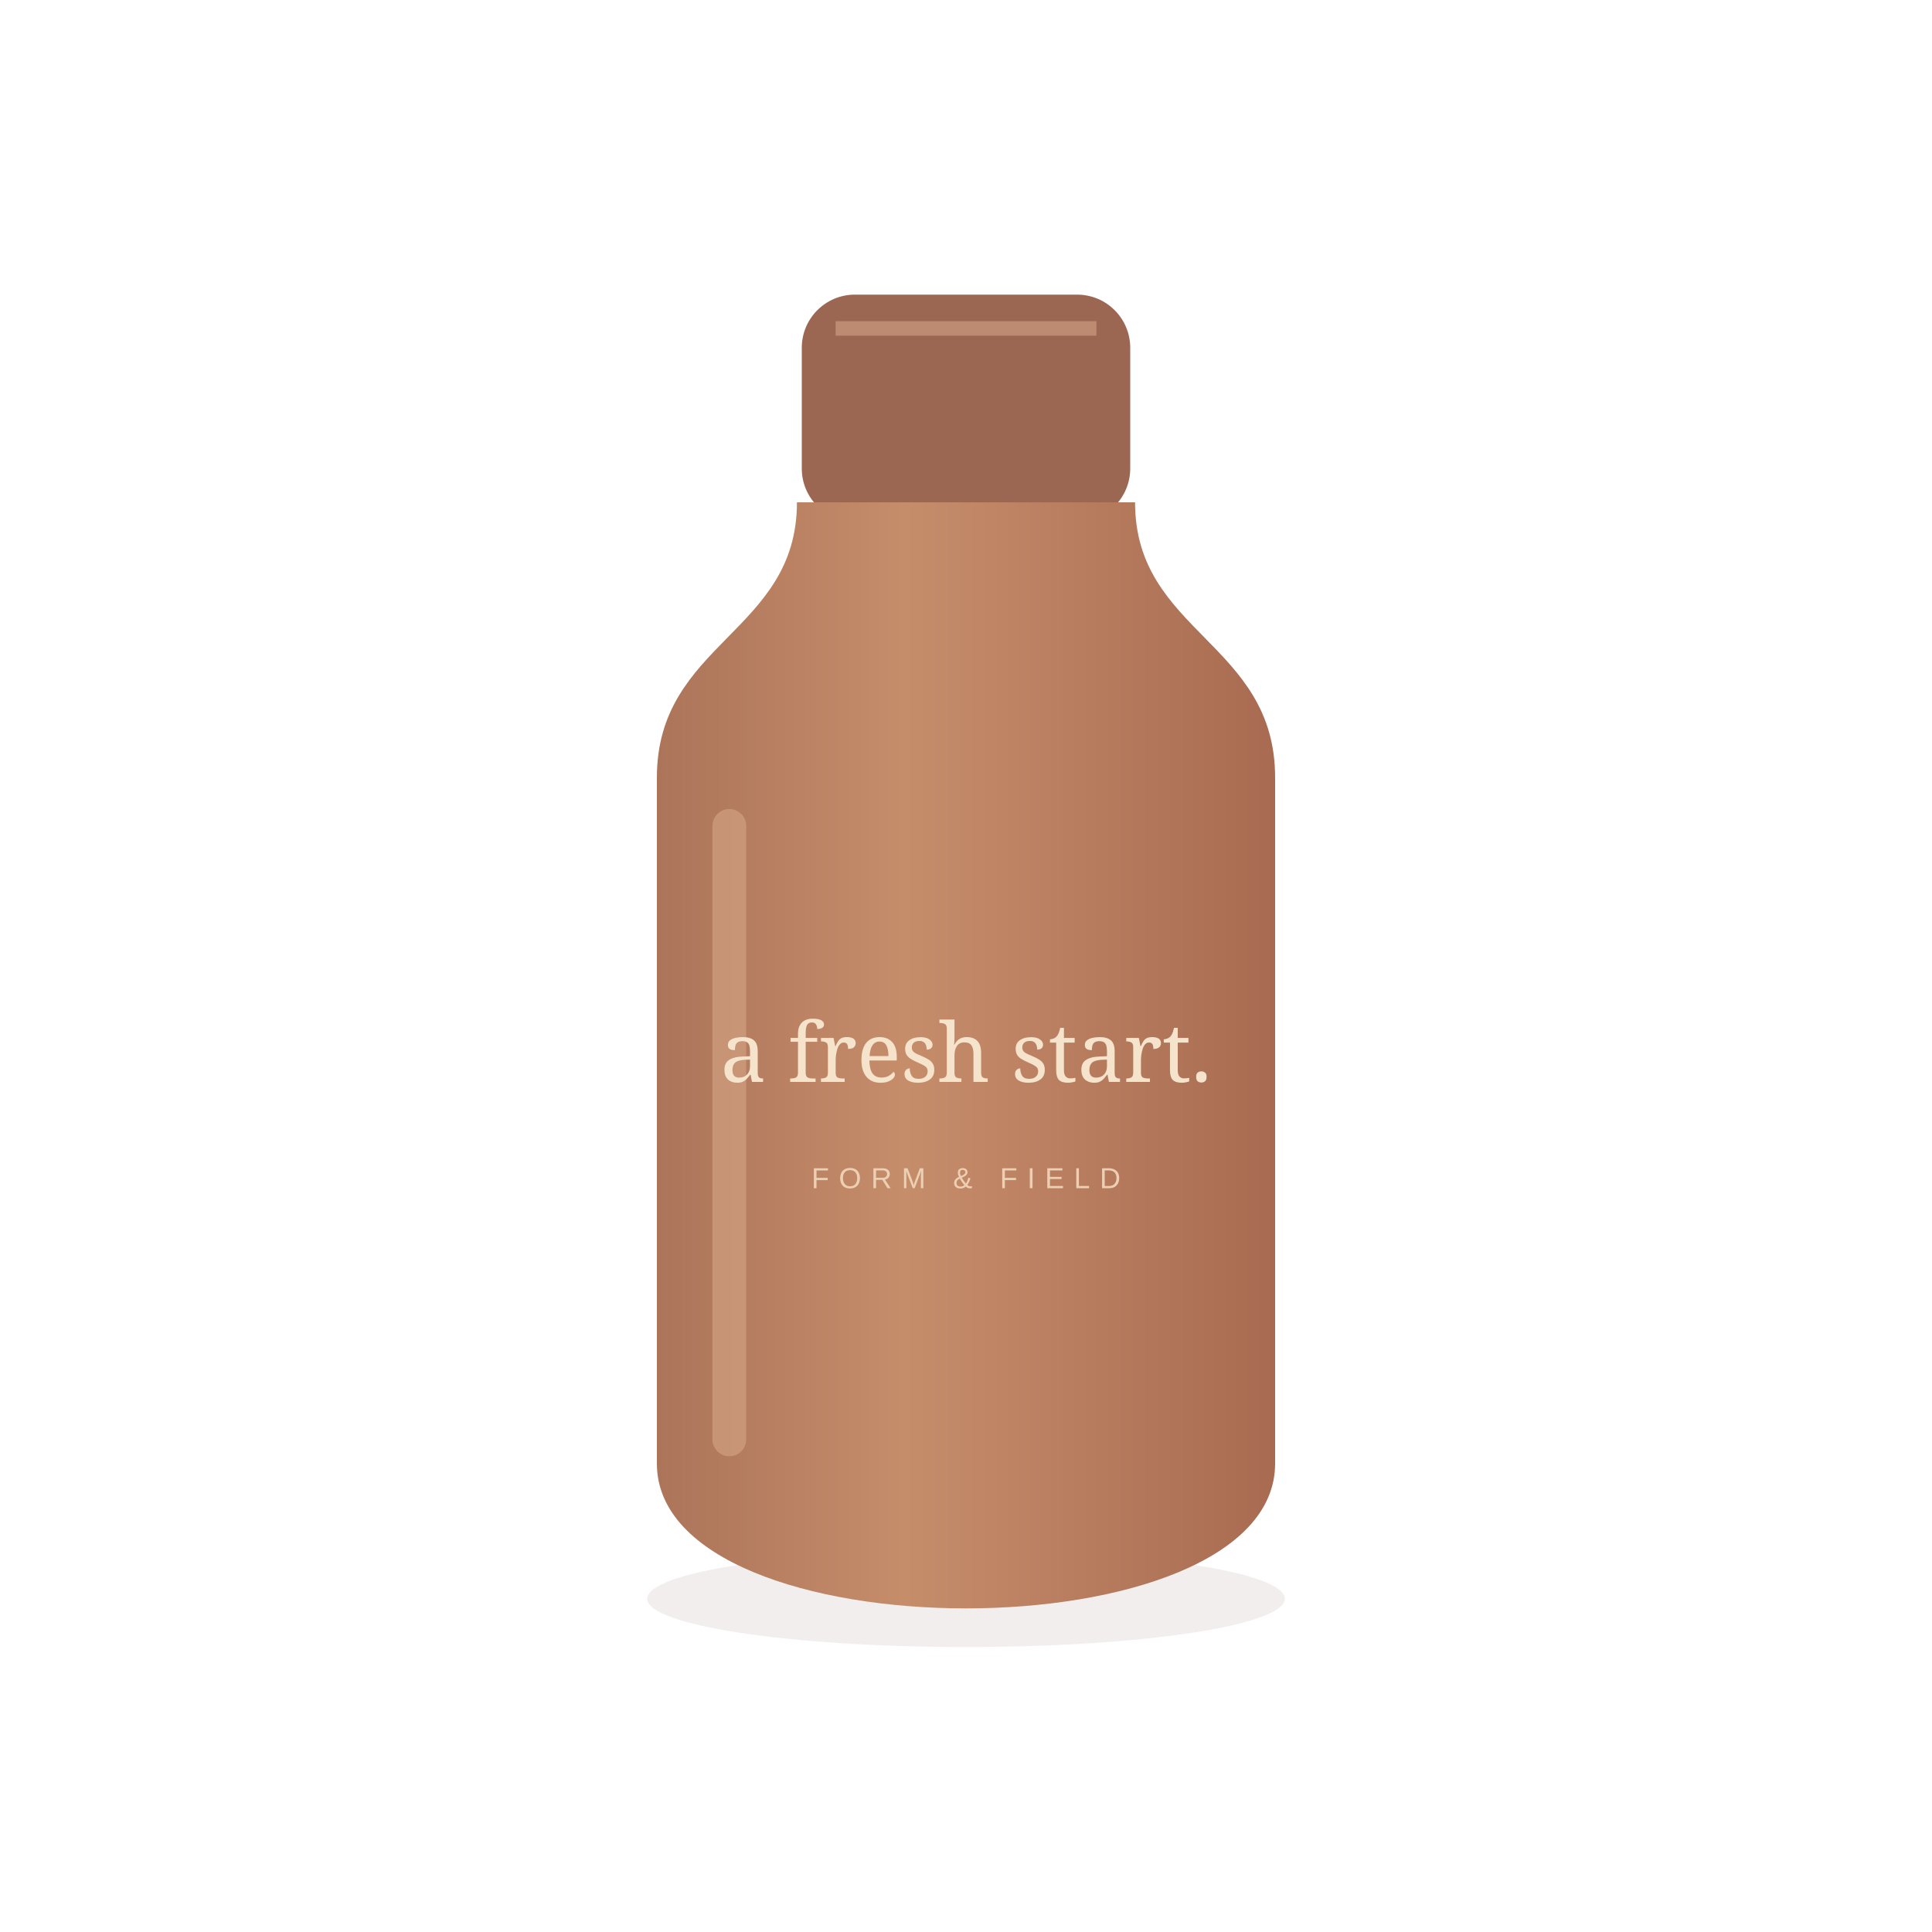
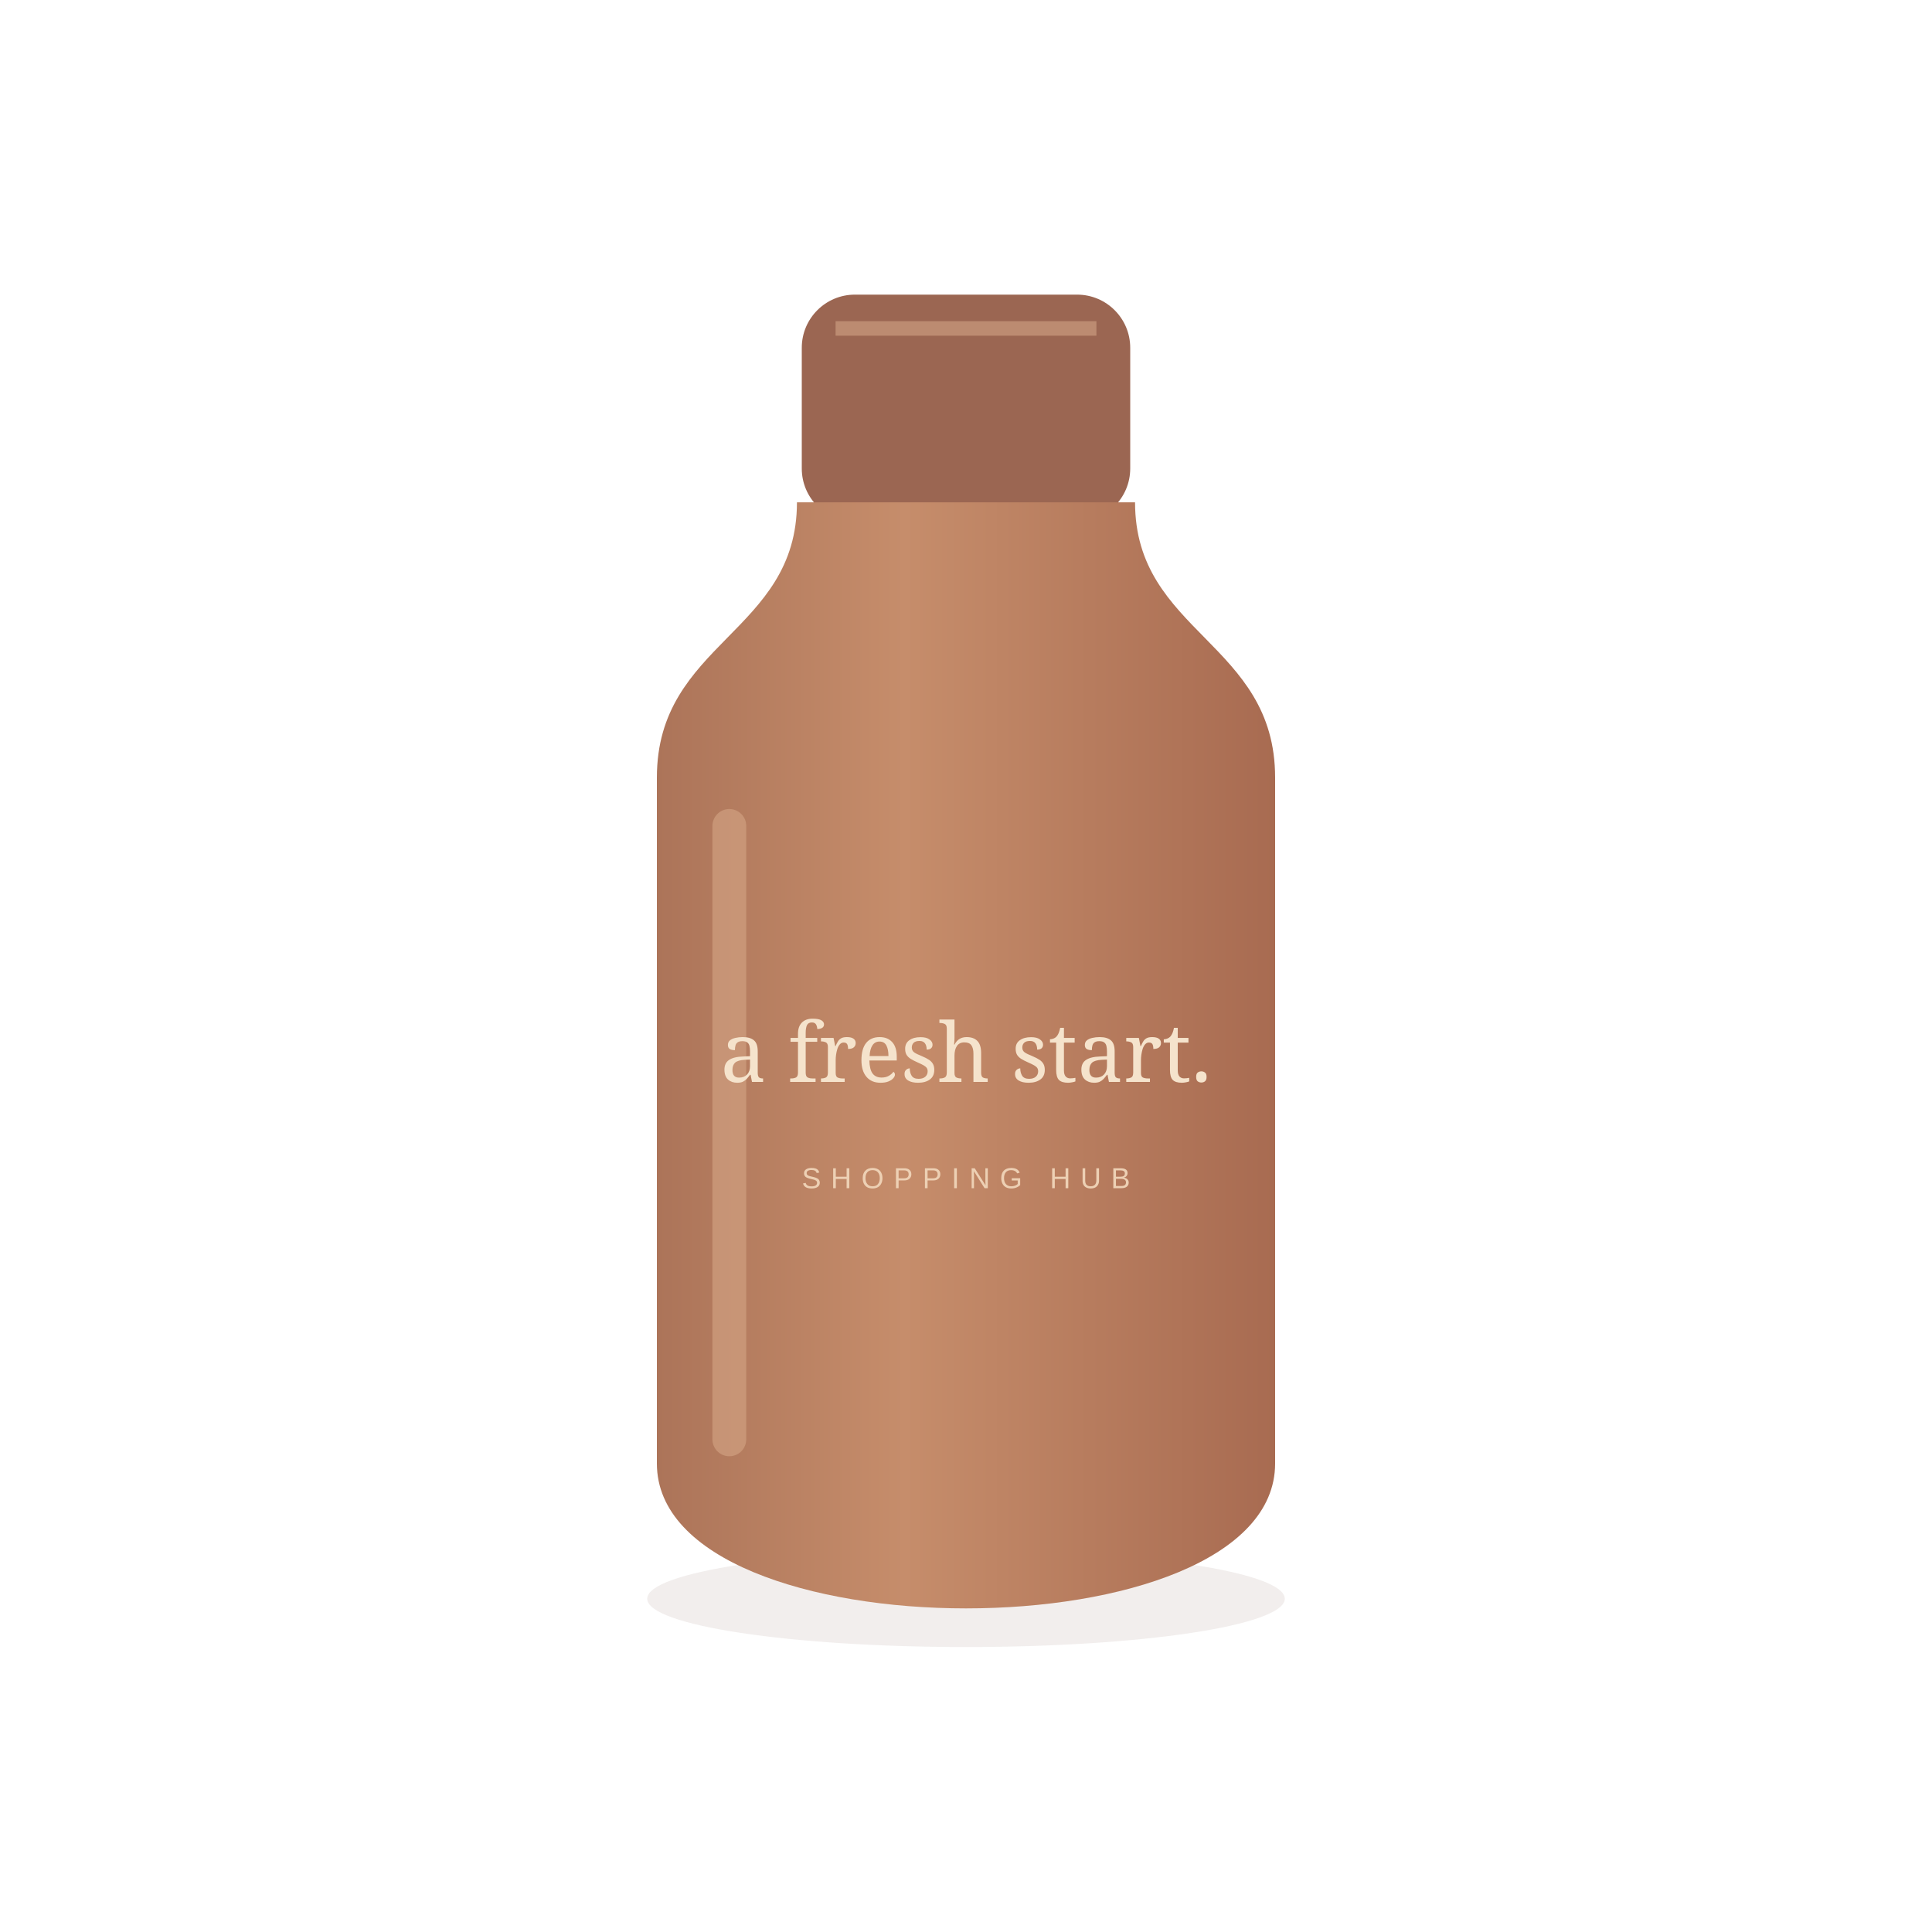
<svg xmlns="http://www.w3.org/2000/svg" viewBox="0 0 400 400">
  <defs>
    <linearGradient id="olive" x1="0" x2="1">
      <stop stop-color="#7d8a63" />
      <stop offset=".45" stop-color="#94a079" />
      <stop offset="1" stop-color="#5c6c48" />
    </linearGradient>
    <linearGradient id="cream" x1="0" x2="1">
      <stop stop-color="#c9b596" />
      <stop offset=".35" stop-color="#eadbc0" />
      <stop offset="1" stop-color="#bca789" />
    </linearGradient>
    <linearGradient id="clay" x1="0" x2="1">
      <stop stop-color="#ac7459" />
      <stop offset=".4" stop-color="#c68d6b" />
      <stop offset="1" stop-color="#a86b51" />
    </linearGradient>
    <linearGradient id="sage" x1="0" x2="1">
      <stop stop-color="#759071" />
      <stop offset=".4" stop-color="#9eaf8f" />
      <stop offset="1" stop-color="#6d8969" />
    </linearGradient>
  </defs>
  <ellipse cx="200" cy="331" rx="66" ry="10" fill="#6b4234" opacity=".09" />
  <rect x="166" y="61" width="68" height="47" rx="11" fill="#9b6652" />
  <path d="M173 68h54" stroke="#bc8b71" stroke-width="3" />
  <path d="M165 104c0 27-29 29-29 57v142c0 40 128 40 128 0V161c0-28-29-30-29-57Z" fill="url(#clay)" />
  <path d="M151 171v127" stroke="#dbad8d" stroke-width="7" stroke-linecap="round" opacity=".5" />
  <text x="200" y="224" text-anchor="middle" fill="#f5e3cc" font-family="Georgia,serif" font-size="17">a fresh start.</text>
-   <text x="200" y="246" text-anchor="middle" fill="#edd0b4" font-family="Arial,sans-serif" font-size="6" letter-spacing="2">FORM &amp; FIELD</text>
+   <text x="200" y="246" text-anchor="middle" fill="#edd0b4" font-family="Arial,sans-serif" font-size="6" letter-spacing="2">SHOPPING HUB</text>
</svg>
